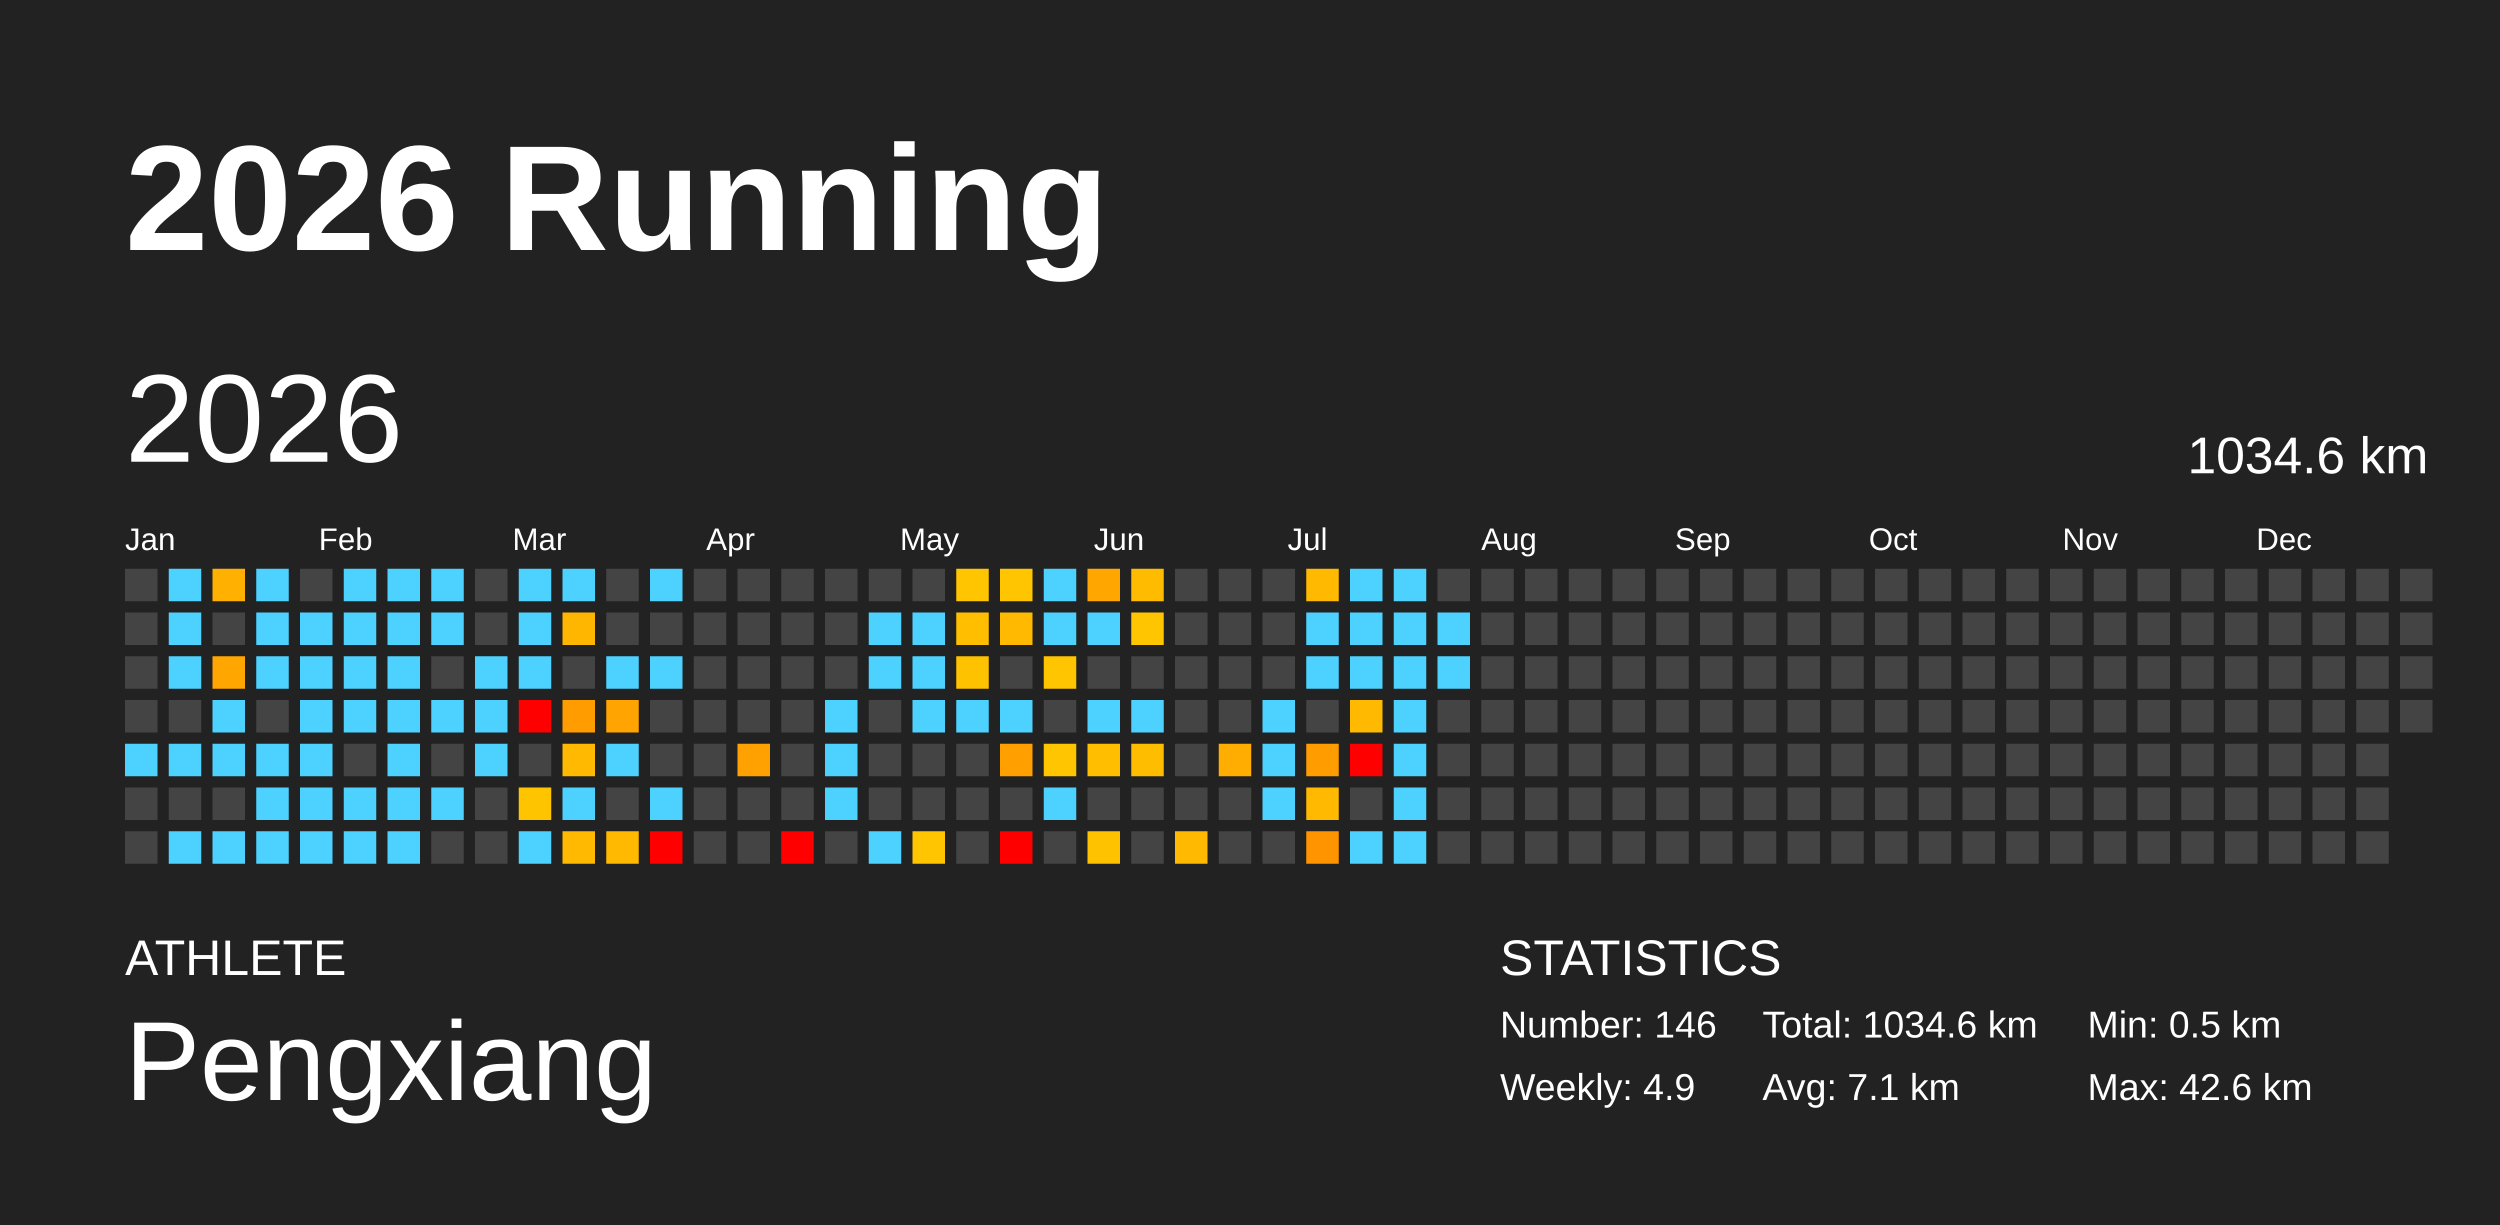
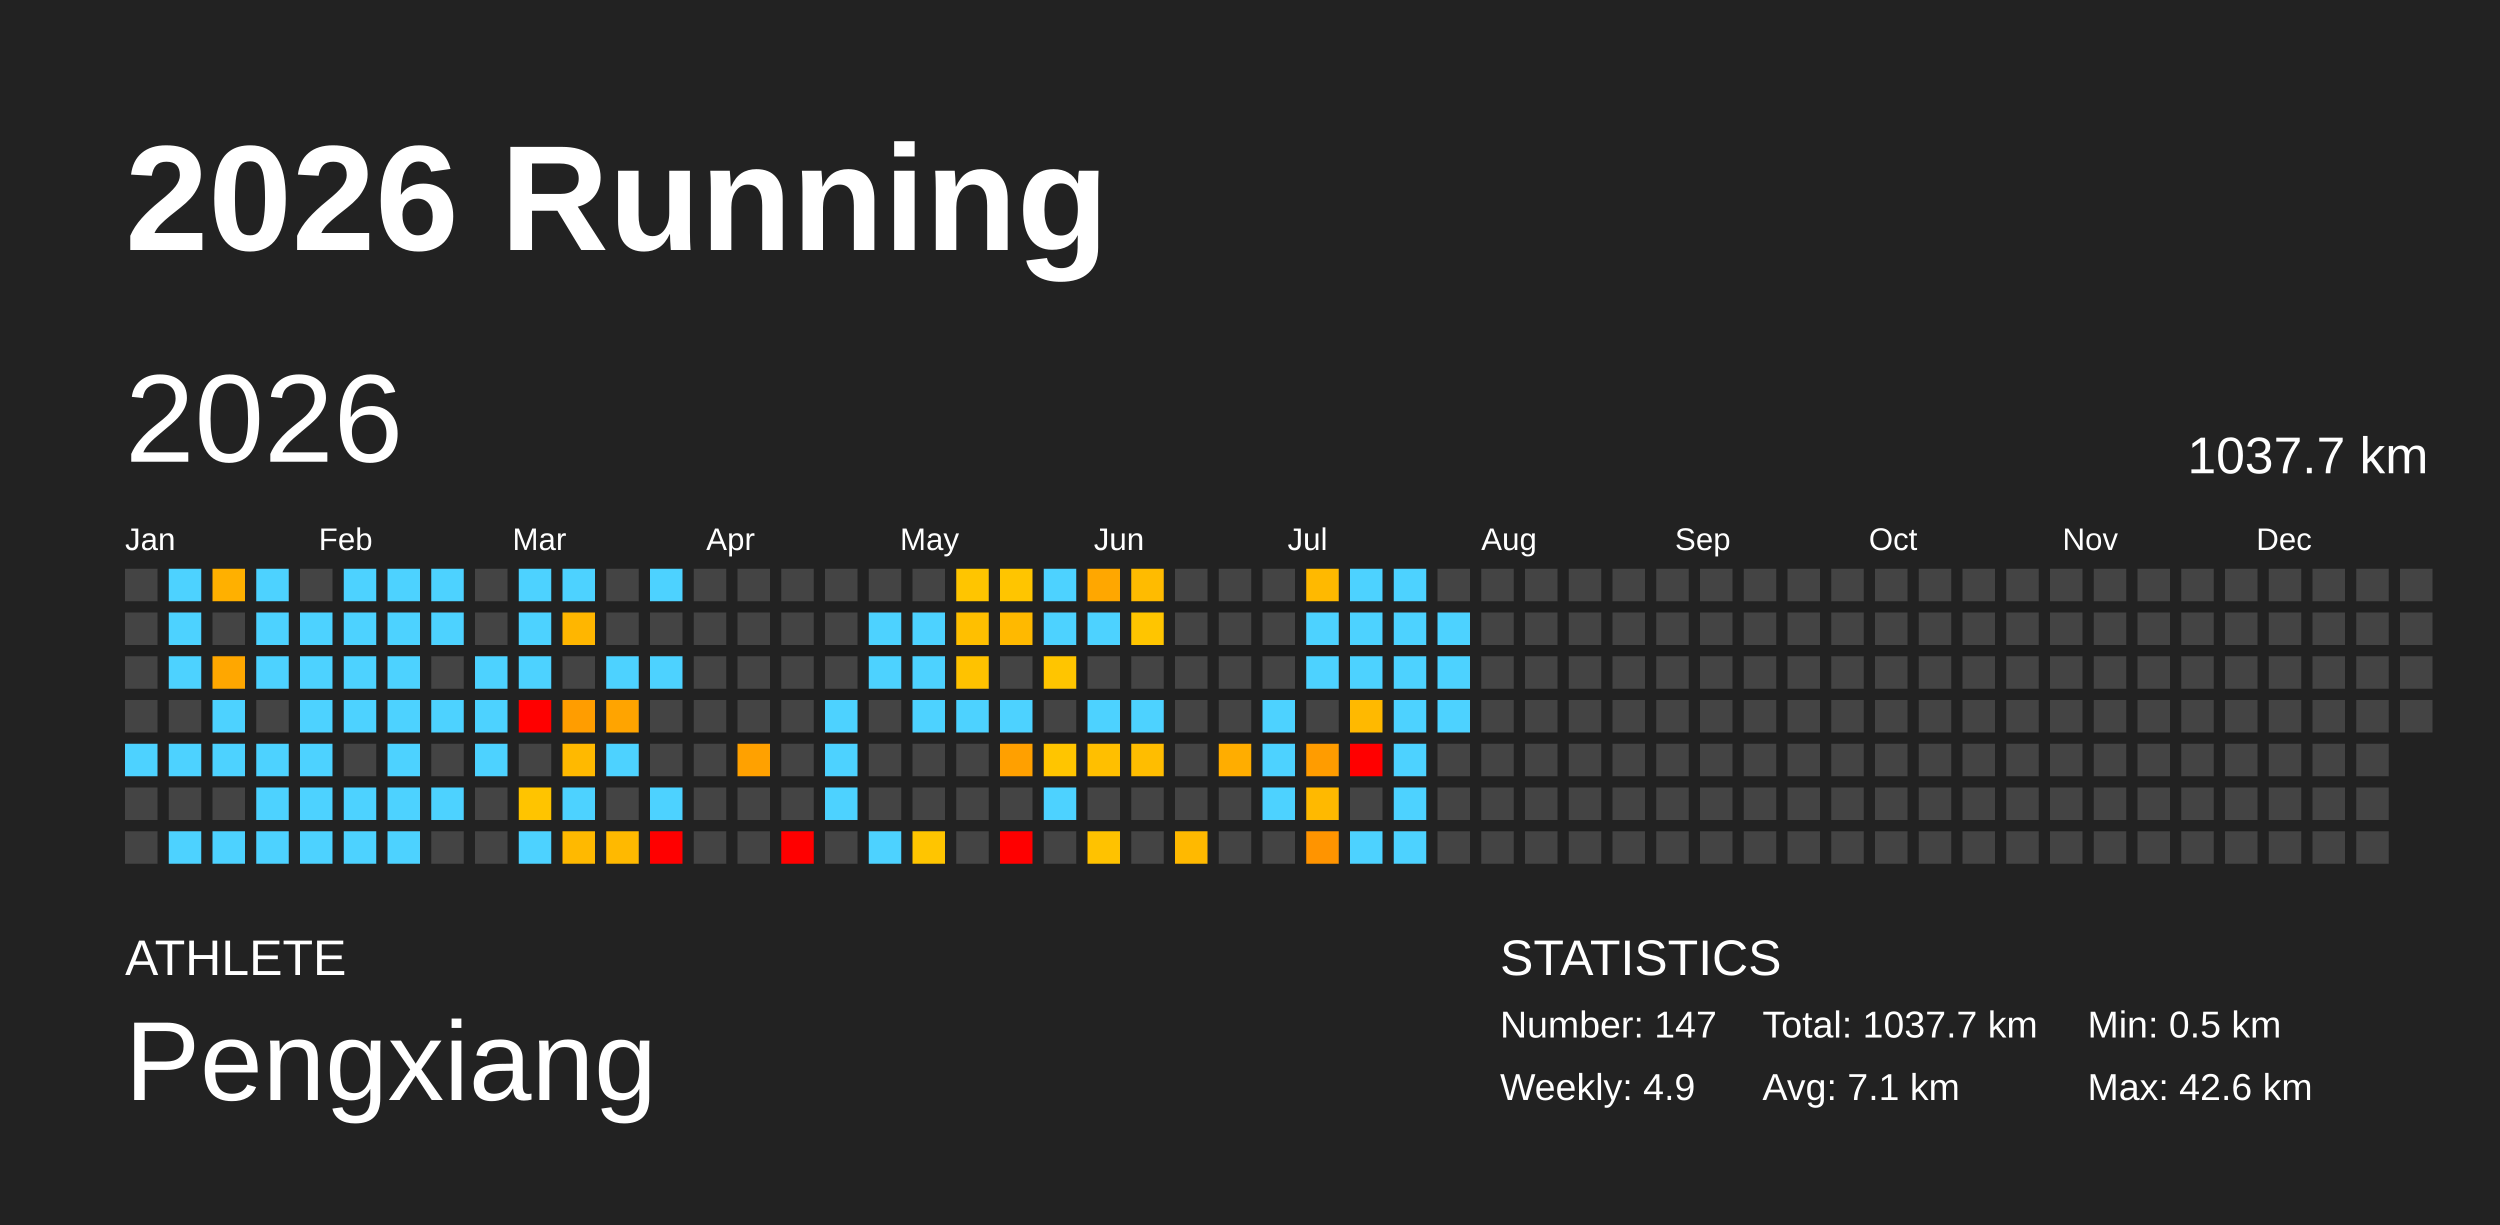
<svg xmlns="http://www.w3.org/2000/svg" baseProfile="full" height="98mm" version="1.1" viewBox="0,0,200,98" width="200mm">
  <defs />
  <rect fill="#222222" height="98" width="200" x="0" y="0" />
  <text fill="#FFFFFF" style="font-size:12px; font-family:Arial; font-weight:bold;" x="10" y="20">2026 Running</text>
  <text fill="#FFFFFF" style="font-size:4px; font-family:Arial" x="10" y="78">ATHLETE</text>
  <text fill="#FFFFFF" style="font-size:9px; font-family:Arial" x="10" y="88">Pengxiang</text>
  <text fill="#FFFFFF" style="font-size:4px; font-family:Arial" x="120" y="78">STATISTICS</text>
-   <text fill="#FFFFFF" style="font-size:3px; font-family:Arial" x="120" y="83">Number: 146</text>
+   <text fill="#FFFFFF" style="font-size:3px; font-family:Arial" x="120" y="83">Number: 147</text>
  <text fill="#FFFFFF" style="font-size:3px; font-family:Arial" x="120" y="88">Weekly: 4.9</text>
-   <text fill="#FFFFFF" style="font-size:3px; font-family:Arial" x="141" y="83">Total: 1034.6 km</text>
+   <text fill="#FFFFFF" style="font-size:3px; font-family:Arial" x="141" y="83">Total: 1037.7 km</text>
  <text fill="#FFFFFF" style="font-size:3px; font-family:Arial" x="141" y="88">Avg: 7.1 km</text>
  <text fill="#FFFFFF" style="font-size:3px; font-family:Arial" x="167" y="83">Min: 0.5 km</text>
  <text fill="#FFFFFF" style="font-size:3px; font-family:Arial" x="167" y="88">Max: 42.6 km</text>
  <text dominant-baseline="hanging" fill="#FFFFFF" style="font-size:10.0px; font-family:Arial;" x="10" y="30">2026</text>
-   <text dominant-baseline="hanging" fill="#FFFFFF" style="font-size:4.125px; font-family:Arial;" x="175" y="35">1034.6 km</text>
+   <text dominant-baseline="hanging" fill="#FFFFFF" style="font-size:4.125px; font-family:Arial;" x="175" y="35">1037.7 km</text>
  <text fill="#FFFFFF" style="font-size:2.5px; font-family:Arial" x="10.0" y="44">Jan</text>
  <text fill="#FFFFFF" style="font-size:2.5px; font-family:Arial" x="25.5" y="44">Feb</text>
  <text fill="#FFFFFF" style="font-size:2.5px; font-family:Arial" x="41.0" y="44">Mar</text>
  <text fill="#FFFFFF" style="font-size:2.5px; font-family:Arial" x="56.5" y="44">Apr</text>
  <text fill="#FFFFFF" style="font-size:2.5px; font-family:Arial" x="72.0" y="44">May</text>
  <text fill="#FFFFFF" style="font-size:2.5px; font-family:Arial" x="87.5" y="44">Jun</text>
  <text fill="#FFFFFF" style="font-size:2.5px; font-family:Arial" x="103.0" y="44">Jul</text>
  <text fill="#FFFFFF" style="font-size:2.5px; font-family:Arial" x="118.5" y="44">Aug</text>
  <text fill="#FFFFFF" style="font-size:2.5px; font-family:Arial" x="134.0" y="44">Sep</text>
  <text fill="#FFFFFF" style="font-size:2.5px; font-family:Arial" x="149.5" y="44">Oct</text>
  <text fill="#FFFFFF" style="font-size:2.5px; font-family:Arial" x="165.0" y="44">Nov</text>
  <text fill="#FFFFFF" style="font-size:2.5px; font-family:Arial" x="180.5" y="44">Dec</text>
  <rect fill="#444444" height="2.6" width="2.6" x="10.0" y="45.5" />
  <rect fill="#444444" height="2.6" width="2.6" x="10.0" y="49.0" />
  <rect fill="#444444" height="2.6" width="2.6" x="10.0" y="52.5" />
  <rect fill="#444444" height="2.6" width="2.6" x="10.0" y="56.0" />
  <rect fill="#4dd2ff" height="2.6" width="2.6" x="10.0" y="59.5" />
  <rect fill="#444444" height="2.6" width="2.6" x="10.0" y="63.0" />
  <rect fill="#444444" height="2.6" width="2.6" x="10.0" y="66.5" />
  <rect fill="#4dd2ff" height="2.6" width="2.6" x="13.5" y="45.5" />
  <rect fill="#4dd2ff" height="2.6" width="2.6" x="13.5" y="49.0" />
  <rect fill="#4dd2ff" height="2.6" width="2.6" x="13.5" y="52.5" />
  <rect fill="#444444" height="2.6" width="2.6" x="13.5" y="56.0" />
  <rect fill="#4dd2ff" height="2.6" width="2.6" x="13.5" y="59.5" />
  <rect fill="#444444" height="2.6" width="2.6" x="13.5" y="63.0" />
  <rect fill="#4dd2ff" height="2.6" width="2.6" x="13.5" y="66.5" />
  <rect fill="#ffb000" height="2.6" width="2.6" x="17.0" y="45.5" />
  <rect fill="#444444" height="2.6" width="2.6" x="17.0" y="49.0" />
  <rect fill="#ffa700" height="2.6" width="2.6" x="17.0" y="52.5" />
  <rect fill="#4dd2ff" height="2.6" width="2.6" x="17.0" y="56.0" />
  <rect fill="#4dd2ff" height="2.6" width="2.6" x="17.0" y="59.5" />
  <rect fill="#444444" height="2.6" width="2.6" x="17.0" y="63.0" />
  <rect fill="#4dd2ff" height="2.6" width="2.6" x="17.0" y="66.5" />
  <rect fill="#4dd2ff" height="2.6" width="2.6" x="20.5" y="45.5" />
  <rect fill="#4dd2ff" height="2.6" width="2.6" x="20.5" y="49.0" />
  <rect fill="#4dd2ff" height="2.6" width="2.6" x="20.5" y="52.5" />
  <rect fill="#444444" height="2.6" width="2.6" x="20.5" y="56.0" />
  <rect fill="#4dd2ff" height="2.6" width="2.6" x="20.5" y="59.5" />
  <rect fill="#4dd2ff" height="2.6" width="2.6" x="20.5" y="63.0" />
  <rect fill="#4dd2ff" height="2.6" width="2.6" x="20.5" y="66.5" />
  <rect fill="#444444" height="2.6" width="2.6" x="24.0" y="45.5" />
  <rect fill="#4dd2ff" height="2.6" width="2.6" x="24.0" y="49.0" />
  <rect fill="#4dd2ff" height="2.6" width="2.6" x="24.0" y="52.5" />
  <rect fill="#4dd2ff" height="2.6" width="2.6" x="24.0" y="56.0" />
  <rect fill="#4dd2ff" height="2.6" width="2.6" x="24.0" y="59.5" />
  <rect fill="#4dd2ff" height="2.6" width="2.6" x="24.0" y="63.0" />
  <rect fill="#4dd2ff" height="2.6" width="2.6" x="24.0" y="66.5" />
  <rect fill="#4dd2ff" height="2.6" width="2.6" x="27.5" y="45.5" />
  <rect fill="#4dd2ff" height="2.6" width="2.6" x="27.5" y="49.0" />
  <rect fill="#4dd2ff" height="2.6" width="2.6" x="27.5" y="52.5" />
  <rect fill="#4dd2ff" height="2.6" width="2.6" x="27.5" y="56.0" />
  <rect fill="#444444" height="2.6" width="2.6" x="27.5" y="59.5" />
  <rect fill="#4dd2ff" height="2.6" width="2.6" x="27.5" y="63.0" />
  <rect fill="#4dd2ff" height="2.6" width="2.6" x="27.5" y="66.5" />
  <rect fill="#4dd2ff" height="2.6" width="2.6" x="31.0" y="45.5" />
  <rect fill="#4dd2ff" height="2.6" width="2.6" x="31.0" y="49.0" />
  <rect fill="#4dd2ff" height="2.6" width="2.6" x="31.0" y="52.5" />
  <rect fill="#4dd2ff" height="2.6" width="2.6" x="31.0" y="56.0" />
  <rect fill="#4dd2ff" height="2.6" width="2.6" x="31.0" y="59.5" />
  <rect fill="#4dd2ff" height="2.6" width="2.6" x="31.0" y="63.0" />
  <rect fill="#4dd2ff" height="2.6" width="2.6" x="31.0" y="66.5" />
  <rect fill="#4dd2ff" height="2.6" width="2.6" x="34.5" y="45.5" />
  <rect fill="#4dd2ff" height="2.6" width="2.6" x="34.5" y="49.0" />
  <rect fill="#444444" height="2.6" width="2.6" x="34.5" y="52.5" />
  <rect fill="#4dd2ff" height="2.6" width="2.6" x="34.5" y="56.0" />
  <rect fill="#444444" height="2.6" width="2.6" x="34.5" y="59.5" />
  <rect fill="#4dd2ff" height="2.6" width="2.6" x="34.5" y="63.0" />
  <rect fill="#444444" height="2.6" width="2.6" x="34.5" y="66.5" />
  <rect fill="#444444" height="2.6" width="2.6" x="38.0" y="45.5" />
  <rect fill="#444444" height="2.6" width="2.6" x="38.0" y="49.0" />
  <rect fill="#4dd2ff" height="2.6" width="2.6" x="38.0" y="52.5" />
  <rect fill="#4dd2ff" height="2.6" width="2.6" x="38.0" y="56.0" />
  <rect fill="#4dd2ff" height="2.6" width="2.6" x="38.0" y="59.5" />
  <rect fill="#444444" height="2.6" width="2.6" x="38.0" y="63.0" />
  <rect fill="#444444" height="2.6" width="2.6" x="38.0" y="66.5" />
  <rect fill="#4dd2ff" height="2.6" width="2.6" x="41.5" y="45.5" />
  <rect fill="#4dd2ff" height="2.6" width="2.6" x="41.5" y="49.0" />
  <rect fill="#4dd2ff" height="2.6" width="2.6" x="41.5" y="52.5" />
  <rect fill="red" height="2.6" width="2.6" x="41.5" y="56.0" />
  <rect fill="#444444" height="2.6" width="2.6" x="41.5" y="59.5" />
  <rect fill="#ffc400" height="2.6" width="2.6" x="41.5" y="63.0" />
  <rect fill="#4dd2ff" height="2.6" width="2.6" x="41.5" y="66.5" />
  <rect fill="#4dd2ff" height="2.6" width="2.6" x="45.0" y="45.5" />
  <rect fill="#ffb600" height="2.6" width="2.6" x="45.0" y="49.0" />
  <rect fill="#444444" height="2.6" width="2.6" x="45.0" y="52.5" />
  <rect fill="#ff9d00" height="2.6" width="2.6" x="45.0" y="56.0" />
  <rect fill="#ffb900" height="2.6" width="2.6" x="45.0" y="59.5" />
  <rect fill="#4dd2ff" height="2.6" width="2.6" x="45.0" y="63.0" />
  <rect fill="#ffb900" height="2.6" width="2.6" x="45.0" y="66.5" />
  <rect fill="#444444" height="2.6" width="2.6" x="48.5" y="45.5" />
  <rect fill="#444444" height="2.6" width="2.6" x="48.5" y="49.0" />
  <rect fill="#4dd2ff" height="2.6" width="2.6" x="48.5" y="52.5" />
  <rect fill="#ffa400" height="2.6" width="2.6" x="48.5" y="56.0" />
  <rect fill="#4dd2ff" height="2.6" width="2.6" x="48.5" y="59.5" />
  <rect fill="#444444" height="2.6" width="2.6" x="48.5" y="63.0" />
  <rect fill="#ffb900" height="2.6" width="2.6" x="48.5" y="66.5" />
  <rect fill="#4dd2ff" height="2.6" width="2.6" x="52.0" y="45.5" />
  <rect fill="#444444" height="2.6" width="2.6" x="52.0" y="49.0" />
  <rect fill="#4dd2ff" height="2.6" width="2.6" x="52.0" y="52.5" />
  <rect fill="#444444" height="2.6" width="2.6" x="52.0" y="56.0" />
  <rect fill="#444444" height="2.6" width="2.6" x="52.0" y="59.5" />
  <rect fill="#4dd2ff" height="2.6" width="2.6" x="52.0" y="63.0" />
  <rect fill="red" height="2.6" width="2.6" x="52.0" y="66.5" />
  <rect fill="#444444" height="2.6" width="2.6" x="55.5" y="45.5" />
  <rect fill="#444444" height="2.6" width="2.6" x="55.5" y="49.0" />
  <rect fill="#444444" height="2.6" width="2.6" x="55.5" y="52.5" />
  <rect fill="#444444" height="2.6" width="2.6" x="55.5" y="56.0" />
  <rect fill="#444444" height="2.6" width="2.6" x="55.5" y="59.5" />
  <rect fill="#444444" height="2.6" width="2.6" x="55.5" y="63.0" />
  <rect fill="#444444" height="2.6" width="2.6" x="55.5" y="66.5" />
  <rect fill="#444444" height="2.6" width="2.6" x="59.0" y="45.5" />
  <rect fill="#444444" height="2.6" width="2.6" x="59.0" y="49.0" />
  <rect fill="#444444" height="2.6" width="2.6" x="59.0" y="52.5" />
  <rect fill="#444444" height="2.6" width="2.6" x="59.0" y="56.0" />
  <rect fill="#ffa100" height="2.6" width="2.6" x="59.0" y="59.5" />
  <rect fill="#444444" height="2.6" width="2.6" x="59.0" y="63.0" />
  <rect fill="#444444" height="2.6" width="2.6" x="59.0" y="66.5" />
  <rect fill="#444444" height="2.6" width="2.6" x="62.5" y="45.5" />
  <rect fill="#444444" height="2.6" width="2.6" x="62.5" y="49.0" />
  <rect fill="#444444" height="2.6" width="2.6" x="62.5" y="52.5" />
  <rect fill="#444444" height="2.6" width="2.6" x="62.5" y="56.0" />
  <rect fill="#444444" height="2.6" width="2.6" x="62.5" y="59.5" />
  <rect fill="#444444" height="2.6" width="2.6" x="62.5" y="63.0" />
  <rect fill="red" height="2.6" width="2.6" x="62.5" y="66.5" />
  <rect fill="#444444" height="2.6" width="2.6" x="66.0" y="45.5" />
  <rect fill="#444444" height="2.6" width="2.6" x="66.0" y="49.0" />
  <rect fill="#444444" height="2.6" width="2.6" x="66.0" y="52.5" />
  <rect fill="#4dd2ff" height="2.6" width="2.6" x="66.0" y="56.0" />
  <rect fill="#4dd2ff" height="2.6" width="2.6" x="66.0" y="59.5" />
  <rect fill="#4dd2ff" height="2.6" width="2.6" x="66.0" y="63.0" />
  <rect fill="#444444" height="2.6" width="2.6" x="66.0" y="66.5" />
  <rect fill="#444444" height="2.6" width="2.6" x="69.5" y="45.5" />
  <rect fill="#4dd2ff" height="2.6" width="2.6" x="69.5" y="49.0" />
  <rect fill="#4dd2ff" height="2.6" width="2.6" x="69.5" y="52.5" />
  <rect fill="#444444" height="2.6" width="2.6" x="69.5" y="56.0" />
  <rect fill="#444444" height="2.6" width="2.6" x="69.5" y="59.5" />
  <rect fill="#444444" height="2.6" width="2.6" x="69.5" y="63.0" />
  <rect fill="#4dd2ff" height="2.6" width="2.6" x="69.5" y="66.5" />
  <rect fill="#444444" height="2.6" width="2.6" x="73.0" y="45.5" />
  <rect fill="#4dd2ff" height="2.6" width="2.6" x="73.0" y="49.0" />
  <rect fill="#4dd2ff" height="2.6" width="2.6" x="73.0" y="52.5" />
  <rect fill="#4dd2ff" height="2.6" width="2.6" x="73.0" y="56.0" />
  <rect fill="#444444" height="2.6" width="2.6" x="73.0" y="59.5" />
  <rect fill="#444444" height="2.6" width="2.6" x="73.0" y="63.0" />
  <rect fill="#ffc500" height="2.6" width="2.6" x="73.0" y="66.5" />
  <rect fill="#ffc500" height="2.6" width="2.6" x="76.5" y="45.5" />
  <rect fill="#ffbf00" height="2.6" width="2.6" x="76.5" y="49.0" />
  <rect fill="#ffc200" height="2.6" width="2.6" x="76.5" y="52.5" />
  <rect fill="#4dd2ff" height="2.6" width="2.6" x="76.5" y="56.0" />
  <rect fill="#444444" height="2.6" width="2.6" x="76.5" y="59.5" />
  <rect fill="#444444" height="2.6" width="2.6" x="76.5" y="63.0" />
  <rect fill="#444444" height="2.6" width="2.6" x="76.5" y="66.5" />
  <rect fill="#ffc500" height="2.6" width="2.6" x="80.0" y="45.5" />
  <rect fill="#ffb900" height="2.6" width="2.6" x="80.0" y="49.0" />
  <rect fill="#444444" height="2.6" width="2.6" x="80.0" y="52.5" />
  <rect fill="#4dd2ff" height="2.6" width="2.6" x="80.0" y="56.0" />
  <rect fill="#ffa000" height="2.6" width="2.6" x="80.0" y="59.5" />
  <rect fill="#444444" height="2.6" width="2.6" x="80.0" y="63.0" />
  <rect fill="red" height="2.6" width="2.6" x="80.0" y="66.5" />
  <rect fill="#4dd2ff" height="2.6" width="2.6" x="83.5" y="45.5" />
  <rect fill="#4dd2ff" height="2.6" width="2.6" x="83.5" y="49.0" />
  <rect fill="#ffc500" height="2.6" width="2.6" x="83.5" y="52.5" />
  <rect fill="#444444" height="2.6" width="2.6" x="83.5" y="56.0" />
  <rect fill="#ffc500" height="2.6" width="2.6" x="83.5" y="59.5" />
  <rect fill="#4dd2ff" height="2.6" width="2.6" x="83.5" y="63.0" />
  <rect fill="#444444" height="2.6" width="2.6" x="83.5" y="66.5" />
  <rect fill="#ffa700" height="2.6" width="2.6" x="87.0" y="45.5" />
  <rect fill="#4dd2ff" height="2.6" width="2.6" x="87.0" y="49.0" />
  <rect fill="#444444" height="2.6" width="2.6" x="87.0" y="52.5" />
  <rect fill="#4dd2ff" height="2.6" width="2.6" x="87.0" y="56.0" />
  <rect fill="#ffbf00" height="2.6" width="2.6" x="87.0" y="59.5" />
  <rect fill="#444444" height="2.6" width="2.6" x="87.0" y="63.0" />
  <rect fill="#ffc200" height="2.6" width="2.6" x="87.0" y="66.5" />
  <rect fill="#ffbb00" height="2.6" width="2.6" x="90.5" y="45.5" />
  <rect fill="#ffc500" height="2.6" width="2.6" x="90.5" y="49.0" />
  <rect fill="#444444" height="2.6" width="2.6" x="90.5" y="52.5" />
  <rect fill="#4dd2ff" height="2.6" width="2.6" x="90.5" y="56.0" />
  <rect fill="#ffbd00" height="2.6" width="2.6" x="90.5" y="59.5" />
  <rect fill="#444444" height="2.6" width="2.6" x="90.5" y="63.0" />
  <rect fill="#444444" height="2.6" width="2.6" x="90.5" y="66.5" />
  <rect fill="#444444" height="2.6" width="2.6" x="94.0" y="45.5" />
  <rect fill="#444444" height="2.6" width="2.6" x="94.0" y="49.0" />
  <rect fill="#444444" height="2.6" width="2.6" x="94.0" y="52.5" />
  <rect fill="#444444" height="2.6" width="2.6" x="94.0" y="56.0" />
  <rect fill="#444444" height="2.6" width="2.6" x="94.0" y="59.5" />
  <rect fill="#444444" height="2.6" width="2.6" x="94.0" y="63.0" />
  <rect fill="#ffb900" height="2.6" width="2.6" x="94.0" y="66.5" />
  <rect fill="#444444" height="2.6" width="2.6" x="97.5" y="45.5" />
  <rect fill="#444444" height="2.6" width="2.6" x="97.5" y="49.0" />
  <rect fill="#444444" height="2.6" width="2.6" x="97.5" y="52.5" />
  <rect fill="#444444" height="2.6" width="2.6" x="97.5" y="56.0" />
  <rect fill="#ffad00" height="2.6" width="2.6" x="97.5" y="59.5" />
  <rect fill="#444444" height="2.6" width="2.6" x="97.5" y="63.0" />
  <rect fill="#444444" height="2.6" width="2.6" x="97.5" y="66.5" />
  <rect fill="#444444" height="2.6" width="2.6" x="101.0" y="45.5" />
  <rect fill="#444444" height="2.6" width="2.6" x="101.0" y="49.0" />
  <rect fill="#444444" height="2.6" width="2.6" x="101.0" y="52.5" />
  <rect fill="#4dd2ff" height="2.6" width="2.6" x="101.0" y="56.0" />
  <rect fill="#4dd2ff" height="2.6" width="2.6" x="101.0" y="59.5" />
  <rect fill="#4dd2ff" height="2.6" width="2.6" x="101.0" y="63.0" />
  <rect fill="#444444" height="2.6" width="2.6" x="101.0" y="66.5" />
  <rect fill="#ffb900" height="2.6" width="2.6" x="104.5" y="45.5" />
  <rect fill="#4dd2ff" height="2.6" width="2.6" x="104.5" y="49.0" />
  <rect fill="#4dd2ff" height="2.6" width="2.6" x="104.5" y="52.5" />
  <rect fill="#444444" height="2.6" width="2.6" x="104.5" y="56.0" />
  <rect fill="#ff9c00" height="2.6" width="2.6" x="104.5" y="59.5" />
  <rect fill="#ffb900" height="2.6" width="2.6" x="104.5" y="63.0" />
  <rect fill="#ff9400" height="2.6" width="2.6" x="104.5" y="66.5" />
  <rect fill="#4dd2ff" height="2.6" width="2.6" x="108.0" y="45.5" />
  <rect fill="#4dd2ff" height="2.6" width="2.6" x="108.0" y="49.0" />
  <rect fill="#4dd2ff" height="2.6" width="2.6" x="108.0" y="52.5" />
  <rect fill="#ffb900" height="2.6" width="2.6" x="108.0" y="56.0" />
  <rect fill="red" height="2.6" width="2.6" x="108.0" y="59.5" />
  <rect fill="#444444" height="2.6" width="2.6" x="108.0" y="63.0" />
  <rect fill="#4dd2ff" height="2.6" width="2.6" x="108.0" y="66.5" />
  <rect fill="#4dd2ff" height="2.6" width="2.6" x="111.5" y="45.5" />
  <rect fill="#4dd2ff" height="2.6" width="2.6" x="111.5" y="49.0" />
  <rect fill="#4dd2ff" height="2.6" width="2.6" x="111.5" y="52.5" />
  <rect fill="#4dd2ff" height="2.6" width="2.6" x="111.5" y="56.0" />
  <rect fill="#4dd2ff" height="2.6" width="2.6" x="111.5" y="59.5" />
  <rect fill="#4dd2ff" height="2.6" width="2.6" x="111.5" y="63.0" />
  <rect fill="#4dd2ff" height="2.6" width="2.6" x="111.5" y="66.5" />
  <rect fill="#444444" height="2.6" width="2.6" x="115.0" y="45.5" />
  <rect fill="#4dd2ff" height="2.6" width="2.6" x="115.0" y="49.0" />
  <rect fill="#4dd2ff" height="2.6" width="2.6" x="115.0" y="52.5" />
-   <rect fill="#444444" height="2.6" width="2.6" x="115.0" y="56.0" />
+   <rect fill="#4dd2ff" height="2.6" width="2.6" x="115.0" y="56.0" />
  <rect fill="#444444" height="2.6" width="2.6" x="115.0" y="59.5" />
  <rect fill="#444444" height="2.6" width="2.6" x="115.0" y="63.0" />
  <rect fill="#444444" height="2.6" width="2.6" x="115.0" y="66.5" />
  <rect fill="#444444" height="2.6" width="2.6" x="118.5" y="45.5" />
  <rect fill="#444444" height="2.6" width="2.6" x="118.5" y="49.0" />
  <rect fill="#444444" height="2.6" width="2.6" x="118.5" y="52.5" />
  <rect fill="#444444" height="2.6" width="2.6" x="118.5" y="56.0" />
  <rect fill="#444444" height="2.6" width="2.6" x="118.5" y="59.5" />
  <rect fill="#444444" height="2.6" width="2.6" x="118.5" y="63.0" />
  <rect fill="#444444" height="2.6" width="2.6" x="118.5" y="66.5" />
  <rect fill="#444444" height="2.6" width="2.6" x="122.0" y="45.5" />
  <rect fill="#444444" height="2.6" width="2.6" x="122.0" y="49.0" />
  <rect fill="#444444" height="2.6" width="2.6" x="122.0" y="52.5" />
  <rect fill="#444444" height="2.6" width="2.6" x="122.0" y="56.0" />
  <rect fill="#444444" height="2.6" width="2.6" x="122.0" y="59.5" />
  <rect fill="#444444" height="2.6" width="2.6" x="122.0" y="63.0" />
  <rect fill="#444444" height="2.6" width="2.6" x="122.0" y="66.5" />
  <rect fill="#444444" height="2.6" width="2.6" x="125.5" y="45.5" />
  <rect fill="#444444" height="2.6" width="2.6" x="125.5" y="49.0" />
  <rect fill="#444444" height="2.6" width="2.6" x="125.5" y="52.5" />
  <rect fill="#444444" height="2.6" width="2.6" x="125.5" y="56.0" />
  <rect fill="#444444" height="2.6" width="2.6" x="125.5" y="59.5" />
  <rect fill="#444444" height="2.6" width="2.6" x="125.5" y="63.0" />
  <rect fill="#444444" height="2.6" width="2.6" x="125.5" y="66.5" />
  <rect fill="#444444" height="2.6" width="2.6" x="129.0" y="45.5" />
  <rect fill="#444444" height="2.6" width="2.6" x="129.0" y="49.0" />
  <rect fill="#444444" height="2.6" width="2.6" x="129.0" y="52.5" />
  <rect fill="#444444" height="2.6" width="2.6" x="129.0" y="56.0" />
  <rect fill="#444444" height="2.6" width="2.6" x="129.0" y="59.5" />
  <rect fill="#444444" height="2.6" width="2.6" x="129.0" y="63.0" />
  <rect fill="#444444" height="2.6" width="2.6" x="129.0" y="66.5" />
  <rect fill="#444444" height="2.6" width="2.6" x="132.5" y="45.5" />
  <rect fill="#444444" height="2.6" width="2.6" x="132.5" y="49.0" />
  <rect fill="#444444" height="2.6" width="2.6" x="132.5" y="52.5" />
  <rect fill="#444444" height="2.6" width="2.6" x="132.5" y="56.0" />
  <rect fill="#444444" height="2.6" width="2.6" x="132.5" y="59.5" />
  <rect fill="#444444" height="2.6" width="2.6" x="132.5" y="63.0" />
  <rect fill="#444444" height="2.6" width="2.6" x="132.5" y="66.5" />
  <rect fill="#444444" height="2.6" width="2.6" x="136.0" y="45.5" />
  <rect fill="#444444" height="2.6" width="2.6" x="136.0" y="49.0" />
  <rect fill="#444444" height="2.6" width="2.6" x="136.0" y="52.5" />
  <rect fill="#444444" height="2.6" width="2.6" x="136.0" y="56.0" />
  <rect fill="#444444" height="2.6" width="2.6" x="136.0" y="59.5" />
  <rect fill="#444444" height="2.6" width="2.6" x="136.0" y="63.0" />
  <rect fill="#444444" height="2.6" width="2.6" x="136.0" y="66.5" />
  <rect fill="#444444" height="2.6" width="2.6" x="139.5" y="45.5" />
  <rect fill="#444444" height="2.6" width="2.6" x="139.5" y="49.0" />
  <rect fill="#444444" height="2.6" width="2.6" x="139.5" y="52.5" />
  <rect fill="#444444" height="2.6" width="2.6" x="139.5" y="56.0" />
  <rect fill="#444444" height="2.6" width="2.6" x="139.5" y="59.5" />
  <rect fill="#444444" height="2.6" width="2.6" x="139.5" y="63.0" />
  <rect fill="#444444" height="2.6" width="2.6" x="139.5" y="66.5" />
  <rect fill="#444444" height="2.6" width="2.6" x="143.0" y="45.5" />
  <rect fill="#444444" height="2.6" width="2.6" x="143.0" y="49.0" />
  <rect fill="#444444" height="2.6" width="2.6" x="143.0" y="52.5" />
  <rect fill="#444444" height="2.6" width="2.6" x="143.0" y="56.0" />
  <rect fill="#444444" height="2.6" width="2.6" x="143.0" y="59.5" />
  <rect fill="#444444" height="2.6" width="2.6" x="143.0" y="63.0" />
  <rect fill="#444444" height="2.6" width="2.6" x="143.0" y="66.5" />
  <rect fill="#444444" height="2.6" width="2.6" x="146.5" y="45.5" />
  <rect fill="#444444" height="2.6" width="2.6" x="146.5" y="49.0" />
  <rect fill="#444444" height="2.6" width="2.6" x="146.5" y="52.5" />
  <rect fill="#444444" height="2.6" width="2.6" x="146.5" y="56.0" />
  <rect fill="#444444" height="2.6" width="2.6" x="146.5" y="59.5" />
  <rect fill="#444444" height="2.6" width="2.6" x="146.5" y="63.0" />
  <rect fill="#444444" height="2.6" width="2.6" x="146.5" y="66.5" />
  <rect fill="#444444" height="2.6" width="2.6" x="150.0" y="45.5" />
  <rect fill="#444444" height="2.6" width="2.6" x="150.0" y="49.0" />
  <rect fill="#444444" height="2.6" width="2.6" x="150.0" y="52.5" />
  <rect fill="#444444" height="2.6" width="2.6" x="150.0" y="56.0" />
  <rect fill="#444444" height="2.6" width="2.6" x="150.0" y="59.5" />
  <rect fill="#444444" height="2.6" width="2.6" x="150.0" y="63.0" />
  <rect fill="#444444" height="2.6" width="2.6" x="150.0" y="66.5" />
  <rect fill="#444444" height="2.6" width="2.6" x="153.5" y="45.5" />
  <rect fill="#444444" height="2.6" width="2.6" x="153.5" y="49.0" />
  <rect fill="#444444" height="2.6" width="2.6" x="153.5" y="52.5" />
  <rect fill="#444444" height="2.6" width="2.6" x="153.5" y="56.0" />
  <rect fill="#444444" height="2.6" width="2.6" x="153.5" y="59.5" />
  <rect fill="#444444" height="2.6" width="2.6" x="153.5" y="63.0" />
  <rect fill="#444444" height="2.6" width="2.6" x="153.5" y="66.5" />
  <rect fill="#444444" height="2.6" width="2.6" x="157.0" y="45.5" />
  <rect fill="#444444" height="2.6" width="2.6" x="157.0" y="49.0" />
  <rect fill="#444444" height="2.6" width="2.6" x="157.0" y="52.5" />
  <rect fill="#444444" height="2.6" width="2.6" x="157.0" y="56.0" />
  <rect fill="#444444" height="2.6" width="2.6" x="157.0" y="59.5" />
  <rect fill="#444444" height="2.6" width="2.6" x="157.0" y="63.0" />
  <rect fill="#444444" height="2.6" width="2.6" x="157.0" y="66.5" />
  <rect fill="#444444" height="2.6" width="2.6" x="160.5" y="45.5" />
  <rect fill="#444444" height="2.6" width="2.6" x="160.5" y="49.0" />
  <rect fill="#444444" height="2.6" width="2.6" x="160.5" y="52.5" />
  <rect fill="#444444" height="2.6" width="2.6" x="160.5" y="56.0" />
  <rect fill="#444444" height="2.6" width="2.6" x="160.5" y="59.5" />
  <rect fill="#444444" height="2.6" width="2.6" x="160.5" y="63.0" />
  <rect fill="#444444" height="2.6" width="2.6" x="160.5" y="66.5" />
  <rect fill="#444444" height="2.6" width="2.6" x="164.0" y="45.5" />
  <rect fill="#444444" height="2.6" width="2.6" x="164.0" y="49.0" />
  <rect fill="#444444" height="2.6" width="2.6" x="164.0" y="52.5" />
  <rect fill="#444444" height="2.6" width="2.6" x="164.0" y="56.0" />
  <rect fill="#444444" height="2.6" width="2.6" x="164.0" y="59.5" />
  <rect fill="#444444" height="2.6" width="2.6" x="164.0" y="63.0" />
  <rect fill="#444444" height="2.6" width="2.6" x="164.0" y="66.5" />
  <rect fill="#444444" height="2.6" width="2.6" x="167.5" y="45.5" />
  <rect fill="#444444" height="2.6" width="2.6" x="167.5" y="49.0" />
  <rect fill="#444444" height="2.6" width="2.6" x="167.5" y="52.5" />
  <rect fill="#444444" height="2.6" width="2.6" x="167.5" y="56.0" />
  <rect fill="#444444" height="2.6" width="2.6" x="167.5" y="59.5" />
  <rect fill="#444444" height="2.6" width="2.6" x="167.5" y="63.0" />
  <rect fill="#444444" height="2.6" width="2.6" x="167.5" y="66.5" />
  <rect fill="#444444" height="2.6" width="2.6" x="171.0" y="45.5" />
  <rect fill="#444444" height="2.6" width="2.6" x="171.0" y="49.0" />
  <rect fill="#444444" height="2.6" width="2.6" x="171.0" y="52.5" />
  <rect fill="#444444" height="2.6" width="2.6" x="171.0" y="56.0" />
  <rect fill="#444444" height="2.6" width="2.6" x="171.0" y="59.5" />
  <rect fill="#444444" height="2.6" width="2.6" x="171.0" y="63.0" />
  <rect fill="#444444" height="2.6" width="2.6" x="171.0" y="66.5" />
  <rect fill="#444444" height="2.6" width="2.6" x="174.5" y="45.5" />
  <rect fill="#444444" height="2.6" width="2.6" x="174.5" y="49.0" />
  <rect fill="#444444" height="2.6" width="2.6" x="174.5" y="52.5" />
  <rect fill="#444444" height="2.6" width="2.6" x="174.5" y="56.0" />
  <rect fill="#444444" height="2.6" width="2.6" x="174.5" y="59.5" />
  <rect fill="#444444" height="2.6" width="2.6" x="174.5" y="63.0" />
  <rect fill="#444444" height="2.6" width="2.6" x="174.5" y="66.5" />
  <rect fill="#444444" height="2.6" width="2.6" x="178.0" y="45.5" />
  <rect fill="#444444" height="2.6" width="2.6" x="178.0" y="49.0" />
  <rect fill="#444444" height="2.6" width="2.6" x="178.0" y="52.5" />
  <rect fill="#444444" height="2.6" width="2.6" x="178.0" y="56.0" />
  <rect fill="#444444" height="2.6" width="2.6" x="178.0" y="59.5" />
  <rect fill="#444444" height="2.6" width="2.6" x="178.0" y="63.0" />
  <rect fill="#444444" height="2.6" width="2.6" x="178.0" y="66.5" />
  <rect fill="#444444" height="2.6" width="2.6" x="181.5" y="45.5" />
  <rect fill="#444444" height="2.6" width="2.6" x="181.5" y="49.0" />
  <rect fill="#444444" height="2.6" width="2.6" x="181.5" y="52.5" />
  <rect fill="#444444" height="2.6" width="2.6" x="181.5" y="56.0" />
  <rect fill="#444444" height="2.6" width="2.6" x="181.5" y="59.5" />
  <rect fill="#444444" height="2.6" width="2.6" x="181.5" y="63.0" />
  <rect fill="#444444" height="2.6" width="2.6" x="181.5" y="66.5" />
  <rect fill="#444444" height="2.6" width="2.6" x="185.0" y="45.5" />
  <rect fill="#444444" height="2.6" width="2.6" x="185.0" y="49.0" />
  <rect fill="#444444" height="2.6" width="2.6" x="185.0" y="52.5" />
  <rect fill="#444444" height="2.6" width="2.6" x="185.0" y="56.0" />
  <rect fill="#444444" height="2.6" width="2.6" x="185.0" y="59.5" />
  <rect fill="#444444" height="2.6" width="2.6" x="185.0" y="63.0" />
  <rect fill="#444444" height="2.6" width="2.6" x="185.0" y="66.5" />
  <rect fill="#444444" height="2.6" width="2.6" x="188.5" y="45.5" />
  <rect fill="#444444" height="2.6" width="2.6" x="188.5" y="49.0" />
  <rect fill="#444444" height="2.6" width="2.6" x="188.5" y="52.5" />
  <rect fill="#444444" height="2.6" width="2.6" x="188.5" y="56.0" />
  <rect fill="#444444" height="2.6" width="2.6" x="188.5" y="59.5" />
  <rect fill="#444444" height="2.6" width="2.6" x="188.5" y="63.0" />
  <rect fill="#444444" height="2.6" width="2.6" x="188.5" y="66.5" />
  <rect fill="#444444" height="2.6" width="2.6" x="192.0" y="45.5" />
  <rect fill="#444444" height="2.6" width="2.6" x="192.0" y="49.0" />
  <rect fill="#444444" height="2.6" width="2.6" x="192.0" y="52.5" />
  <rect fill="#444444" height="2.6" width="2.6" x="192.0" y="56.0" />
</svg>
